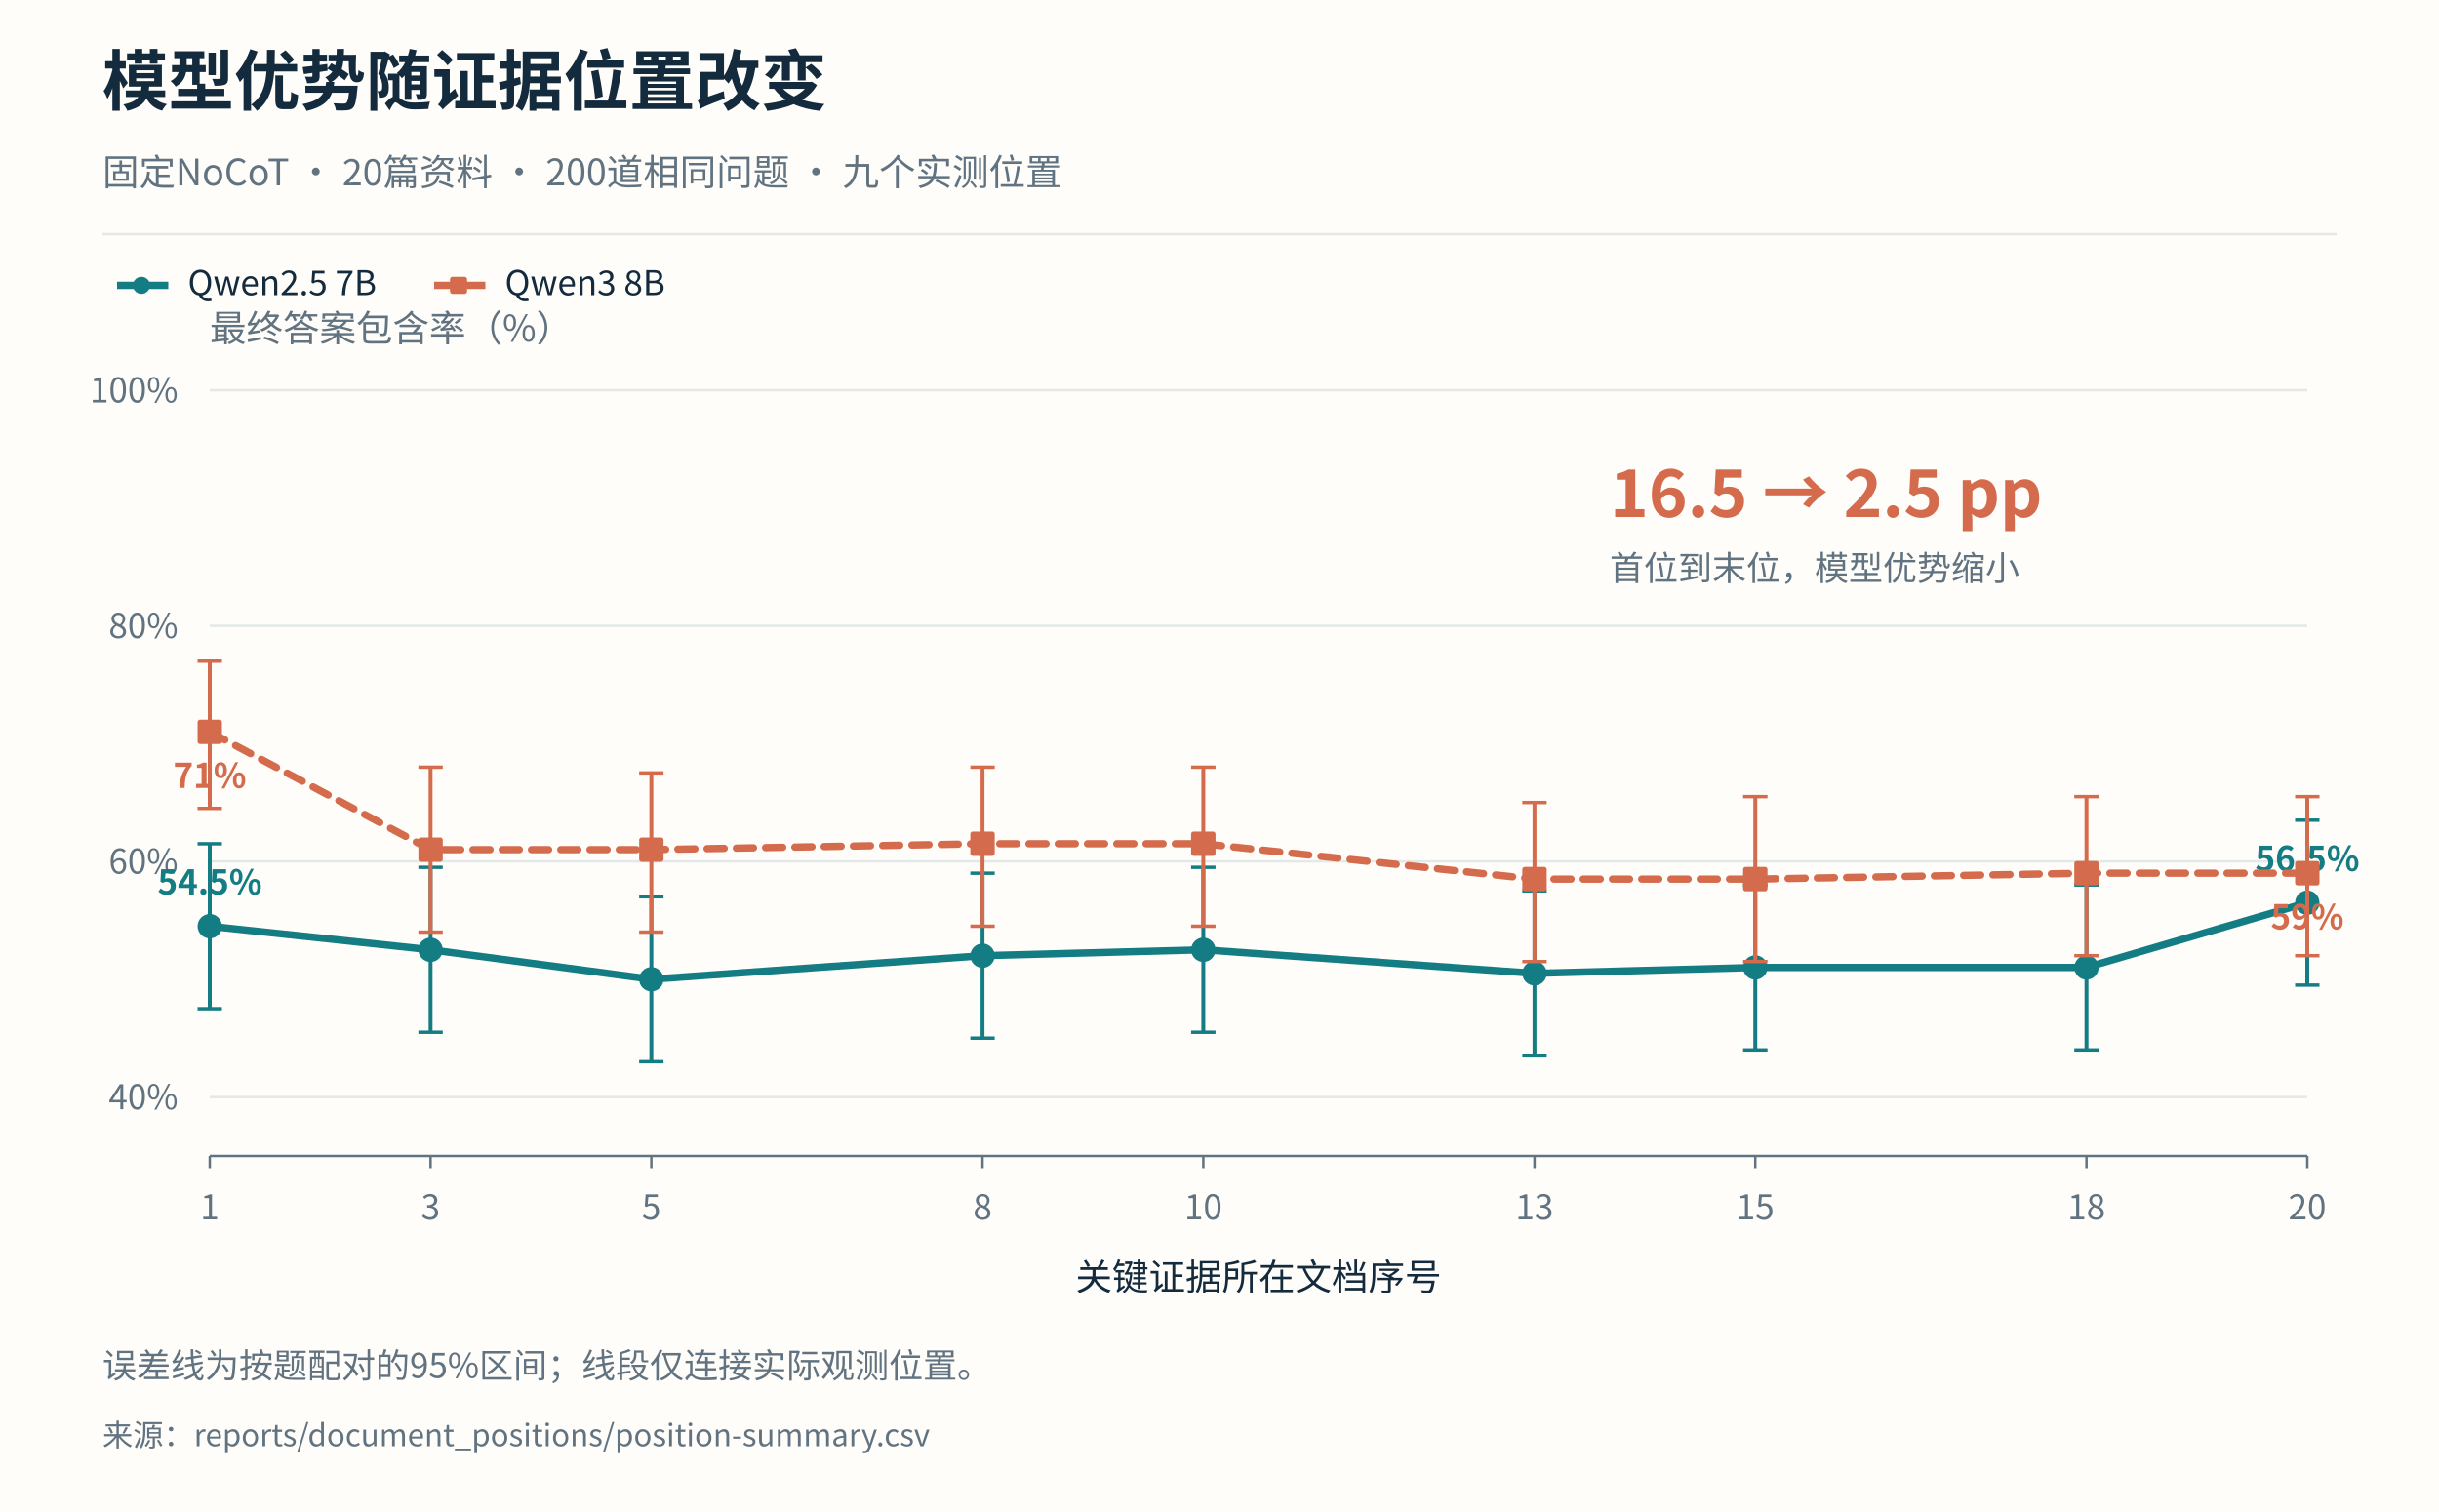
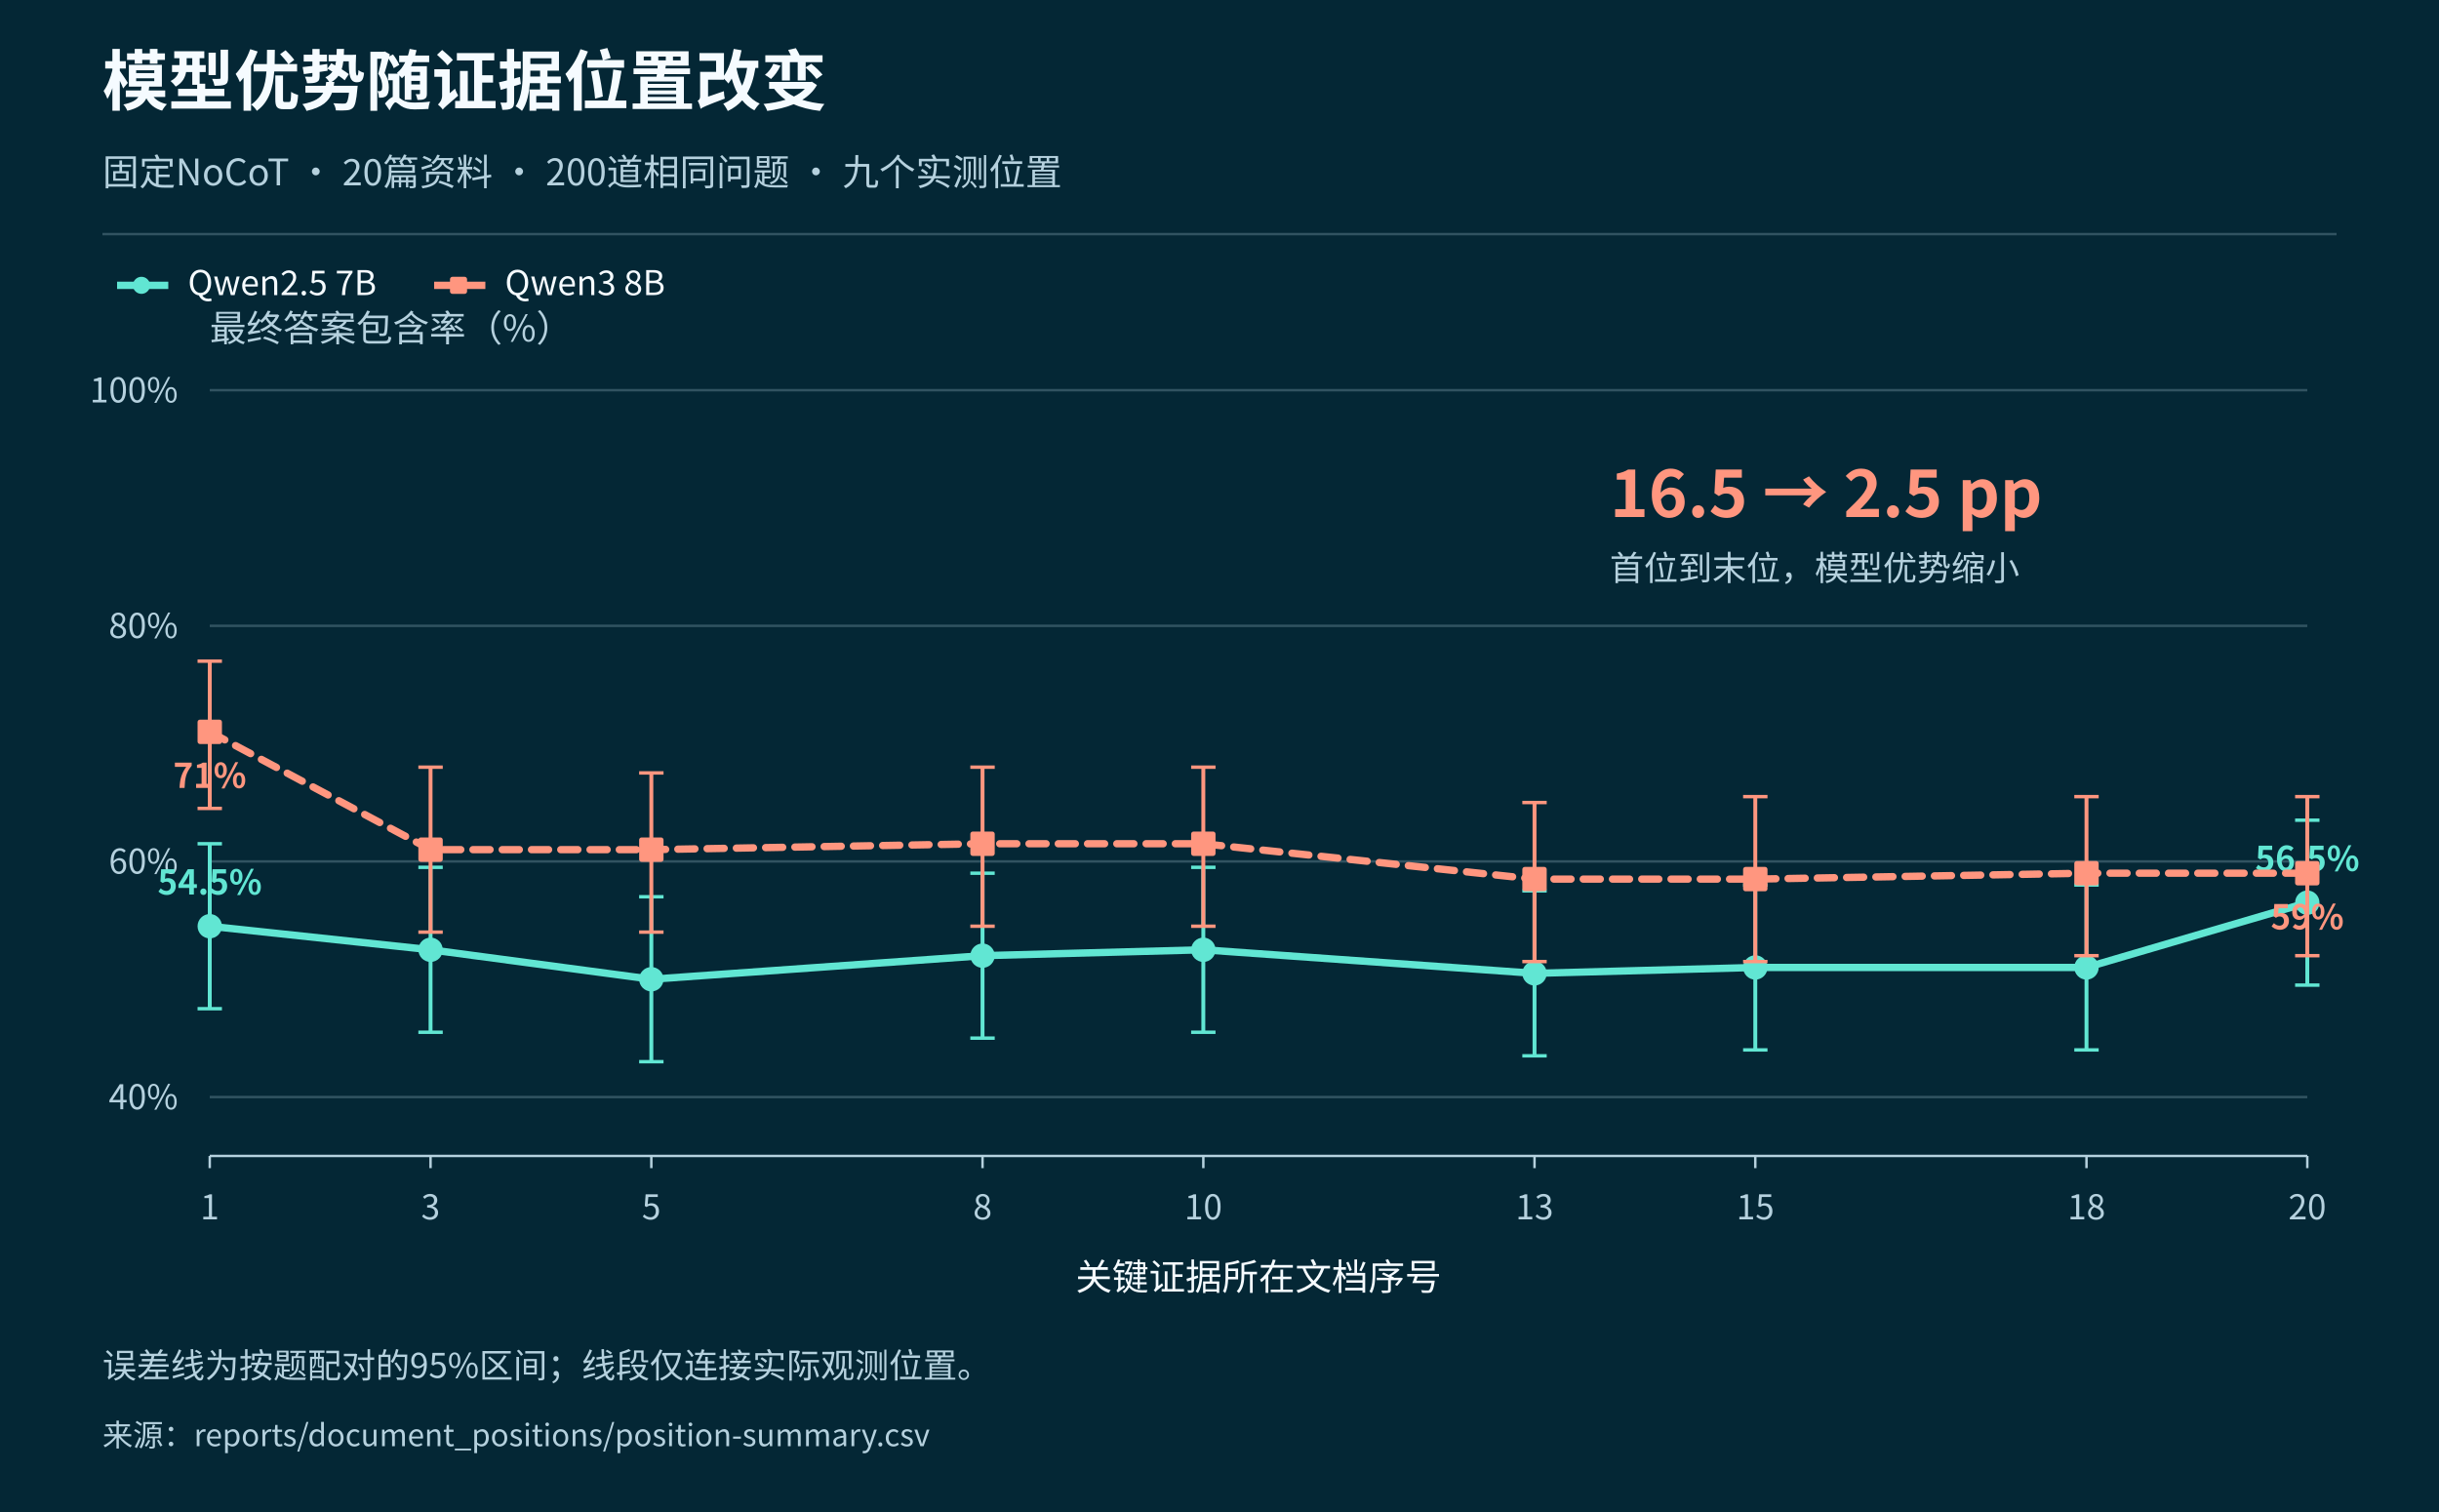
<svg xmlns="http://www.w3.org/2000/svg" width="1000" height="620" viewBox="0 0 1000 620" role="img" aria-labelledby="chart-title chart-desc">
-   <rect width="1000" height="620" fill="#fffdf9" />
+   <rect width="1000" height="620" fill="#042735" />
  <style>text{font-family:"PingFang SC","Microsoft YaHei","Noto Sans CJK SC",sans-serif;font-variant-numeric:tabular-nums}.point{cursor:default}.point:hover{stroke:#142b3d;stroke-width:2.5}</style>
-   <text x="42.00" y="43.00" font-size="27" fill="#142b3d" text-anchor="start" font-weight="650">模型优势随证据位置改变</text>
-   <text x="42.00" y="76.00" font-size="15" fill="#617381" text-anchor="start">固定NoCoT · 20篇资料 · 200道相同问题 · 九个实测位置</text>
-   <line x1="42.00" y1="96.00" x2="958.00" y2="96.00" stroke="#e2e9e8" stroke-width="1" />
-   <text x="42.00" y="565.00" font-size="14" fill="#617381" text-anchor="start">误差线为按题配对的95%区间；线段仅连接实际观测位置。</text>
-   <text x="42.00" y="593.00" font-size="12.5" fill="#617381" text-anchor="start">来源：reports/document_positions/position-summary.csv</text>
-   <line x1="48.00" y1="117.00" x2="69.00" y2="117.00" stroke="#147d83" stroke-width="3" />
-   <circle class="point" cx="58.00" cy="117.00" r="3.5" fill="#147d83" />
-   <text x="77.00" y="121.00" font-size="14" fill="#142b3d" text-anchor="start">Qwen2.5 7B</text>
-   <line x1="178.00" y1="117.00" x2="199.00" y2="117.00" stroke="#d46b4c" stroke-width="3" />
-   <rect class="point" x="184.50" y="113.50" width="7.0" height="7.0" rx="1" fill="#d46b4c" />
-   <text x="207.00" y="121.00" font-size="14" fill="#142b3d" text-anchor="start">Qwen3 8B</text>
-   <line x1="86.00" y1="449.85" x2="946.00" y2="449.85" stroke="#e2e9e8" stroke-width="1" />
-   <text x="73.00" y="454.85" font-size="14" fill="#617381" text-anchor="end">40%</text>
-   <line x1="86.00" y1="353.23" x2="946.00" y2="353.23" stroke="#e2e9e8" stroke-width="1" />
-   <text x="73.00" y="358.23" font-size="14" fill="#617381" text-anchor="end">60%</text>
-   <line x1="86.00" y1="256.62" x2="946.00" y2="256.62" stroke="#e2e9e8" stroke-width="1" />
-   <text x="73.00" y="261.62" font-size="14" fill="#617381" text-anchor="end">80%</text>
-   <line x1="86.00" y1="160.00" x2="946.00" y2="160.00" stroke="#e2e9e8" stroke-width="1" />
-   <text x="73.00" y="165.00" font-size="14" fill="#617381" text-anchor="end">100%</text>
-   <line x1="86.00" y1="474.00" x2="86.00" y2="479.00" stroke="#617381" stroke-width="1" />
-   <text x="86.00" y="500.00" font-size="14" fill="#617381" text-anchor="middle">1</text>
-   <line x1="176.53" y1="474.00" x2="176.53" y2="479.00" stroke="#617381" stroke-width="1" />
-   <text x="176.53" y="500.00" font-size="14" fill="#617381" text-anchor="middle">3</text>
-   <line x1="267.05" y1="474.00" x2="267.05" y2="479.00" stroke="#617381" stroke-width="1" />
-   <text x="267.05" y="500.00" font-size="14" fill="#617381" text-anchor="middle">5</text>
-   <line x1="402.84" y1="474.00" x2="402.84" y2="479.00" stroke="#617381" stroke-width="1" />
-   <text x="402.84" y="500.00" font-size="14" fill="#617381" text-anchor="middle">8</text>
-   <line x1="493.37" y1="474.00" x2="493.37" y2="479.00" stroke="#617381" stroke-width="1" />
-   <text x="493.37" y="500.00" font-size="14" fill="#617381" text-anchor="middle">10</text>
-   <line x1="629.16" y1="474.00" x2="629.16" y2="479.00" stroke="#617381" stroke-width="1" />
-   <text x="629.16" y="500.00" font-size="14" fill="#617381" text-anchor="middle">13</text>
-   <line x1="719.68" y1="474.00" x2="719.68" y2="479.00" stroke="#617381" stroke-width="1" />
-   <text x="719.68" y="500.00" font-size="14" fill="#617381" text-anchor="middle">15</text>
-   <line x1="855.47" y1="474.00" x2="855.47" y2="479.00" stroke="#617381" stroke-width="1" />
-   <text x="855.47" y="500.00" font-size="14" fill="#617381" text-anchor="middle">18</text>
-   <line x1="946.00" y1="474.00" x2="946.00" y2="479.00" stroke="#617381" stroke-width="1" />
-   <text x="946.00" y="500.00" font-size="14" fill="#617381" text-anchor="middle">20</text>
-   <line x1="86.00" y1="474.00" x2="946.00" y2="474.00" stroke="#617381" stroke-width="1" />
-   <text x="516.00" y="529.00" font-size="15" fill="#142b3d" text-anchor="middle">关键证据所在文档序号</text>
-   <text x="86.00" y="140.00" font-size="15" fill="#617381" text-anchor="start">最终答案包含率（%）</text>
-   <path d="M86.00,379.80 L176.53,389.46 L267.05,401.54 L402.84,391.88 L493.37,389.46 L629.16,399.12 L719.68,396.71 L855.47,396.71 L946.00,370.14" fill="none" stroke="#147d83" stroke-width="3" stroke-linecap="round" stroke-linejoin="round" />
-   <line x1="86.00" y1="413.62" x2="86.00" y2="345.98" stroke="#147d83" stroke-width="1.6" />
-   <line x1="81.00" y1="413.62" x2="91.00" y2="413.62" stroke="#147d83" stroke-width="1.4" />
-   <line x1="81.00" y1="345.98" x2="91.00" y2="345.98" stroke="#147d83" stroke-width="1.4" />
-   <circle class="point" cx="86.00" cy="379.80" r="5" fill="#147d83" />
-   <text x="86.00" y="366.80" font-size="14" fill="#147d83" text-anchor="middle" font-weight="650">54.5%</text>
-   <line x1="176.53" y1="423.28" x2="176.53" y2="355.65" stroke="#147d83" stroke-width="1.6" />
-   <line x1="171.53" y1="423.28" x2="181.53" y2="423.28" stroke="#147d83" stroke-width="1.4" />
-   <line x1="171.53" y1="355.65" x2="181.53" y2="355.65" stroke="#147d83" stroke-width="1.4" />
-   <circle class="point" cx="176.53" cy="389.46" r="5" fill="#147d83" />
-   <line x1="267.05" y1="435.35" x2="267.05" y2="367.72" stroke="#147d83" stroke-width="1.6" />
-   <line x1="262.05" y1="435.35" x2="272.05" y2="435.35" stroke="#147d83" stroke-width="1.4" />
-   <line x1="262.05" y1="367.72" x2="272.05" y2="367.72" stroke="#147d83" stroke-width="1.4" />
-   <circle class="point" cx="267.05" cy="401.54" r="5" fill="#147d83" />
-   <line x1="402.84" y1="425.69" x2="402.84" y2="358.06" stroke="#147d83" stroke-width="1.6" />
-   <line x1="397.84" y1="425.69" x2="407.84" y2="425.69" stroke="#147d83" stroke-width="1.4" />
-   <line x1="397.84" y1="358.06" x2="407.84" y2="358.06" stroke="#147d83" stroke-width="1.4" />
-   <circle class="point" cx="402.84" cy="391.88" r="5" fill="#147d83" />
-   <line x1="493.37" y1="423.28" x2="493.37" y2="355.65" stroke="#147d83" stroke-width="1.6" />
-   <line x1="488.37" y1="423.28" x2="498.37" y2="423.28" stroke="#147d83" stroke-width="1.4" />
-   <line x1="488.37" y1="355.65" x2="498.37" y2="355.65" stroke="#147d83" stroke-width="1.4" />
-   <circle class="point" cx="493.37" cy="389.46" r="5" fill="#147d83" />
-   <line x1="629.16" y1="432.94" x2="629.16" y2="365.31" stroke="#147d83" stroke-width="1.6" />
-   <line x1="624.16" y1="432.94" x2="634.16" y2="432.94" stroke="#147d83" stroke-width="1.4" />
-   <line x1="624.16" y1="365.31" x2="634.16" y2="365.31" stroke="#147d83" stroke-width="1.4" />
-   <circle class="point" cx="629.16" cy="399.12" r="5" fill="#147d83" />
-   <line x1="719.68" y1="430.52" x2="719.68" y2="362.89" stroke="#147d83" stroke-width="1.6" />
-   <line x1="714.68" y1="430.52" x2="724.68" y2="430.52" stroke="#147d83" stroke-width="1.4" />
-   <line x1="714.68" y1="362.89" x2="724.68" y2="362.89" stroke="#147d83" stroke-width="1.4" />
-   <circle class="point" cx="719.68" cy="396.71" r="5" fill="#147d83" />
-   <line x1="855.47" y1="430.52" x2="855.47" y2="362.89" stroke="#147d83" stroke-width="1.6" />
-   <line x1="850.47" y1="430.52" x2="860.47" y2="430.52" stroke="#147d83" stroke-width="1.4" />
-   <line x1="850.47" y1="362.89" x2="860.47" y2="362.89" stroke="#147d83" stroke-width="1.4" />
-   <circle class="point" cx="855.47" cy="396.71" r="5" fill="#147d83" />
-   <line x1="946.00" y1="403.95" x2="946.00" y2="336.32" stroke="#147d83" stroke-width="1.6" />
-   <line x1="941.00" y1="403.95" x2="951.00" y2="403.95" stroke="#147d83" stroke-width="1.4" />
-   <line x1="941.00" y1="336.32" x2="951.00" y2="336.32" stroke="#147d83" stroke-width="1.4" />
-   <circle class="point" cx="946.00" cy="370.14" r="5" fill="#147d83" />
-   <text x="946.00" y="357.14" font-size="14" fill="#147d83" text-anchor="middle" font-weight="650">56.5%</text>
-   <path d="M86.00,300.09 L176.53,348.40 L267.05,348.40 L402.84,345.98 L493.37,345.98 L629.16,360.48 L719.68,360.48 L855.47,358.06 L946.00,358.06" fill="none" stroke="#d46b4c" stroke-width="3" stroke-linecap="round" stroke-linejoin="round" stroke-dasharray="7 5" />
-   <line x1="86.00" y1="331.49" x2="86.00" y2="271.11" stroke="#d46b4c" stroke-width="1.6" />
-   <line x1="81.00" y1="331.49" x2="91.00" y2="331.49" stroke="#d46b4c" stroke-width="1.4" />
-   <line x1="81.00" y1="271.11" x2="91.00" y2="271.11" stroke="#d46b4c" stroke-width="1.4" />
-   <rect class="point" x="81.00" y="295.09" width="10" height="10" rx="1" fill="#d46b4c" />
-   <text x="86.00" y="323.09" font-size="14" fill="#d46b4c" text-anchor="middle" font-weight="650">71%</text>
-   <line x1="176.53" y1="382.22" x2="176.53" y2="314.58" stroke="#d46b4c" stroke-width="1.6" />
-   <line x1="171.53" y1="382.22" x2="181.53" y2="382.22" stroke="#d46b4c" stroke-width="1.4" />
-   <line x1="171.53" y1="314.58" x2="181.53" y2="314.58" stroke="#d46b4c" stroke-width="1.4" />
-   <rect class="point" x="171.53" y="343.40" width="10" height="10" rx="1" fill="#d46b4c" />
-   <line x1="267.05" y1="382.22" x2="267.05" y2="316.94" stroke="#d46b4c" stroke-width="1.6" />
-   <line x1="262.05" y1="382.22" x2="272.05" y2="382.22" stroke="#d46b4c" stroke-width="1.4" />
-   <line x1="262.05" y1="316.94" x2="272.05" y2="316.94" stroke="#d46b4c" stroke-width="1.4" />
-   <rect class="point" x="262.05" y="343.40" width="10" height="10" rx="1" fill="#d46b4c" />
-   <line x1="402.84" y1="379.80" x2="402.84" y2="314.58" stroke="#d46b4c" stroke-width="1.6" />
-   <line x1="397.84" y1="379.80" x2="407.84" y2="379.80" stroke="#d46b4c" stroke-width="1.4" />
-   <line x1="397.84" y1="314.58" x2="407.84" y2="314.58" stroke="#d46b4c" stroke-width="1.4" />
-   <rect class="point" x="397.84" y="340.98" width="10" height="10" rx="1" fill="#d46b4c" />
-   <line x1="493.37" y1="379.80" x2="493.37" y2="314.58" stroke="#d46b4c" stroke-width="1.6" />
-   <line x1="488.37" y1="379.80" x2="498.37" y2="379.80" stroke="#d46b4c" stroke-width="1.4" />
-   <line x1="488.37" y1="314.58" x2="498.37" y2="314.58" stroke="#d46b4c" stroke-width="1.4" />
-   <rect class="point" x="488.37" y="340.98" width="10" height="10" rx="1" fill="#d46b4c" />
-   <line x1="629.16" y1="394.29" x2="629.16" y2="329.08" stroke="#d46b4c" stroke-width="1.6" />
-   <line x1="624.16" y1="394.29" x2="634.16" y2="394.29" stroke="#d46b4c" stroke-width="1.4" />
-   <line x1="624.16" y1="329.08" x2="634.16" y2="329.08" stroke="#d46b4c" stroke-width="1.4" />
-   <rect class="point" x="624.16" y="355.48" width="10" height="10" rx="1" fill="#d46b4c" />
-   <line x1="719.68" y1="394.29" x2="719.68" y2="326.66" stroke="#d46b4c" stroke-width="1.6" />
-   <line x1="714.68" y1="394.29" x2="724.68" y2="394.29" stroke="#d46b4c" stroke-width="1.4" />
-   <line x1="714.68" y1="326.66" x2="724.68" y2="326.66" stroke="#d46b4c" stroke-width="1.4" />
-   <rect class="point" x="714.68" y="355.48" width="10" height="10" rx="1" fill="#d46b4c" />
-   <line x1="855.47" y1="391.88" x2="855.47" y2="326.66" stroke="#d46b4c" stroke-width="1.6" />
-   <line x1="850.47" y1="391.88" x2="860.47" y2="391.88" stroke="#d46b4c" stroke-width="1.4" />
-   <line x1="850.47" y1="326.66" x2="860.47" y2="326.66" stroke="#d46b4c" stroke-width="1.4" />
-   <rect class="point" x="850.47" y="353.06" width="10" height="10" rx="1" fill="#d46b4c" />
-   <line x1="946.00" y1="391.88" x2="946.00" y2="326.66" stroke="#d46b4c" stroke-width="1.6" />
-   <line x1="941.00" y1="391.88" x2="951.00" y2="391.88" stroke="#d46b4c" stroke-width="1.4" />
-   <line x1="941.00" y1="326.66" x2="951.00" y2="326.66" stroke="#d46b4c" stroke-width="1.4" />
-   <rect class="point" x="941.00" y="353.06" width="10" height="10" rx="1" fill="#d46b4c" />
-   <text x="946.00" y="381.06" font-size="14" fill="#d46b4c" text-anchor="middle" font-weight="650">59%</text>
-   <text x="660.00" y="212.00" font-size="27" fill="#d46b4c" text-anchor="start" font-weight="650">16.5 → 2.5 pp</text>
-   <text x="660.00" y="238.00" font-size="14" fill="#617381" text-anchor="start">首位到末位，模型优势缩小</text>
+   <text x="42.00" y="43.00" font-size="27" fill="#f5fbff" text-anchor="start" font-weight="650">模型优势随证据位置改变</text>
+   <text x="42.00" y="76.00" font-size="15" fill="#b5d1de" text-anchor="start">固定NoCoT · 20篇资料 · 200道相同问题 · 九个实测位置</text>
+   <line x1="42.00" y1="96.00" x2="958.00" y2="96.00" stroke="#315361" stroke-width="1" />
+   <text x="42.00" y="565.00" font-size="14" fill="#b5d1de" text-anchor="start">误差线为按题配对的95%区间；线段仅连接实际观测位置。</text>
+   <text x="42.00" y="593.00" font-size="12.5" fill="#b5d1de" text-anchor="start">来源：reports/document_positions/position-summary.csv</text>
+   <line x1="48.00" y1="117.00" x2="69.00" y2="117.00" stroke="#61e6d3" stroke-width="3" />
+   <circle class="point" cx="58.00" cy="117.00" r="3.5" fill="#61e6d3" />
+   <text x="77.00" y="121.00" font-size="14" fill="#f5fbff" text-anchor="start">Qwen2.5 7B</text>
+   <line x1="178.00" y1="117.00" x2="199.00" y2="117.00" stroke="#ff967f" stroke-width="3" />
+   <rect class="point" x="184.50" y="113.50" width="7.0" height="7.0" rx="1" fill="#ff967f" />
+   <text x="207.00" y="121.00" font-size="14" fill="#f5fbff" text-anchor="start">Qwen3 8B</text>
+   <line x1="86.00" y1="449.85" x2="946.00" y2="449.85" stroke="#315361" stroke-width="1" />
+   <text x="73.00" y="454.85" font-size="14" fill="#b5d1de" text-anchor="end">40%</text>
+   <line x1="86.00" y1="353.23" x2="946.00" y2="353.23" stroke="#315361" stroke-width="1" />
+   <text x="73.00" y="358.23" font-size="14" fill="#b5d1de" text-anchor="end">60%</text>
+   <line x1="86.00" y1="256.62" x2="946.00" y2="256.62" stroke="#315361" stroke-width="1" />
+   <text x="73.00" y="261.62" font-size="14" fill="#b5d1de" text-anchor="end">80%</text>
+   <line x1="86.00" y1="160.00" x2="946.00" y2="160.00" stroke="#315361" stroke-width="1" />
+   <text x="73.00" y="165.00" font-size="14" fill="#b5d1de" text-anchor="end">100%</text>
+   <line x1="86.00" y1="474.00" x2="86.00" y2="479.00" stroke="#b5d1de" stroke-width="1" />
+   <text x="86.00" y="500.00" font-size="14" fill="#b5d1de" text-anchor="middle">1</text>
+   <line x1="176.53" y1="474.00" x2="176.53" y2="479.00" stroke="#b5d1de" stroke-width="1" />
+   <text x="176.53" y="500.00" font-size="14" fill="#b5d1de" text-anchor="middle">3</text>
+   <line x1="267.05" y1="474.00" x2="267.05" y2="479.00" stroke="#b5d1de" stroke-width="1" />
+   <text x="267.05" y="500.00" font-size="14" fill="#b5d1de" text-anchor="middle">5</text>
+   <line x1="402.84" y1="474.00" x2="402.84" y2="479.00" stroke="#b5d1de" stroke-width="1" />
+   <text x="402.84" y="500.00" font-size="14" fill="#b5d1de" text-anchor="middle">8</text>
+   <line x1="493.37" y1="474.00" x2="493.37" y2="479.00" stroke="#b5d1de" stroke-width="1" />
+   <text x="493.37" y="500.00" font-size="14" fill="#b5d1de" text-anchor="middle">10</text>
+   <line x1="629.16" y1="474.00" x2="629.16" y2="479.00" stroke="#b5d1de" stroke-width="1" />
+   <text x="629.16" y="500.00" font-size="14" fill="#b5d1de" text-anchor="middle">13</text>
+   <line x1="719.68" y1="474.00" x2="719.68" y2="479.00" stroke="#b5d1de" stroke-width="1" />
+   <text x="719.68" y="500.00" font-size="14" fill="#b5d1de" text-anchor="middle">15</text>
+   <line x1="855.47" y1="474.00" x2="855.47" y2="479.00" stroke="#b5d1de" stroke-width="1" />
+   <text x="855.47" y="500.00" font-size="14" fill="#b5d1de" text-anchor="middle">18</text>
+   <line x1="946.00" y1="474.00" x2="946.00" y2="479.00" stroke="#b5d1de" stroke-width="1" />
+   <text x="946.00" y="500.00" font-size="14" fill="#b5d1de" text-anchor="middle">20</text>
+   <line x1="86.00" y1="474.00" x2="946.00" y2="474.00" stroke="#b5d1de" stroke-width="1" />
+   <text x="516.00" y="529.00" font-size="15" fill="#f5fbff" text-anchor="middle">关键证据所在文档序号</text>
+   <text x="86.00" y="140.00" font-size="15" fill="#b5d1de" text-anchor="start">最终答案包含率（%）</text>
+   <path d="M86.00,379.80 L176.53,389.46 L267.05,401.54 L402.84,391.88 L493.37,389.46 L629.16,399.12 L719.68,396.71 L855.47,396.71 L946.00,370.14" fill="none" stroke="#61e6d3" stroke-width="3" stroke-linecap="round" stroke-linejoin="round" />
+   <line x1="86.00" y1="413.62" x2="86.00" y2="345.98" stroke="#61e6d3" stroke-width="1.6" />
+   <line x1="81.00" y1="413.62" x2="91.00" y2="413.62" stroke="#61e6d3" stroke-width="1.4" />
+   <line x1="81.00" y1="345.98" x2="91.00" y2="345.98" stroke="#61e6d3" stroke-width="1.4" />
+   <circle class="point" cx="86.00" cy="379.80" r="5" fill="#61e6d3" />
+   <text x="86.00" y="366.80" font-size="14" fill="#61e6d3" text-anchor="middle" font-weight="650">54.5%</text>
+   <line x1="176.53" y1="423.28" x2="176.53" y2="355.65" stroke="#61e6d3" stroke-width="1.6" />
+   <line x1="171.53" y1="423.28" x2="181.53" y2="423.28" stroke="#61e6d3" stroke-width="1.4" />
+   <line x1="171.53" y1="355.65" x2="181.53" y2="355.65" stroke="#61e6d3" stroke-width="1.4" />
+   <circle class="point" cx="176.53" cy="389.46" r="5" fill="#61e6d3" />
+   <line x1="267.05" y1="435.35" x2="267.05" y2="367.72" stroke="#61e6d3" stroke-width="1.6" />
+   <line x1="262.05" y1="435.35" x2="272.05" y2="435.35" stroke="#61e6d3" stroke-width="1.4" />
+   <line x1="262.05" y1="367.72" x2="272.05" y2="367.72" stroke="#61e6d3" stroke-width="1.4" />
+   <circle class="point" cx="267.05" cy="401.54" r="5" fill="#61e6d3" />
+   <line x1="402.84" y1="425.69" x2="402.84" y2="358.06" stroke="#61e6d3" stroke-width="1.6" />
+   <line x1="397.84" y1="425.69" x2="407.84" y2="425.69" stroke="#61e6d3" stroke-width="1.4" />
+   <line x1="397.84" y1="358.06" x2="407.84" y2="358.06" stroke="#61e6d3" stroke-width="1.4" />
+   <circle class="point" cx="402.84" cy="391.88" r="5" fill="#61e6d3" />
+   <line x1="493.37" y1="423.28" x2="493.37" y2="355.65" stroke="#61e6d3" stroke-width="1.6" />
+   <line x1="488.37" y1="423.28" x2="498.37" y2="423.28" stroke="#61e6d3" stroke-width="1.4" />
+   <line x1="488.37" y1="355.65" x2="498.37" y2="355.65" stroke="#61e6d3" stroke-width="1.4" />
+   <circle class="point" cx="493.37" cy="389.46" r="5" fill="#61e6d3" />
+   <line x1="629.16" y1="432.94" x2="629.16" y2="365.31" stroke="#61e6d3" stroke-width="1.6" />
+   <line x1="624.16" y1="432.94" x2="634.16" y2="432.94" stroke="#61e6d3" stroke-width="1.4" />
+   <line x1="624.16" y1="365.31" x2="634.16" y2="365.31" stroke="#61e6d3" stroke-width="1.4" />
+   <circle class="point" cx="629.16" cy="399.12" r="5" fill="#61e6d3" />
+   <line x1="719.68" y1="430.52" x2="719.68" y2="362.89" stroke="#61e6d3" stroke-width="1.6" />
+   <line x1="714.68" y1="430.52" x2="724.68" y2="430.52" stroke="#61e6d3" stroke-width="1.4" />
+   <line x1="714.68" y1="362.89" x2="724.68" y2="362.89" stroke="#61e6d3" stroke-width="1.4" />
+   <circle class="point" cx="719.68" cy="396.71" r="5" fill="#61e6d3" />
+   <line x1="855.47" y1="430.52" x2="855.47" y2="362.89" stroke="#61e6d3" stroke-width="1.6" />
+   <line x1="850.47" y1="430.52" x2="860.47" y2="430.52" stroke="#61e6d3" stroke-width="1.4" />
+   <line x1="850.47" y1="362.89" x2="860.47" y2="362.89" stroke="#61e6d3" stroke-width="1.4" />
+   <circle class="point" cx="855.47" cy="396.71" r="5" fill="#61e6d3" />
+   <line x1="946.00" y1="403.95" x2="946.00" y2="336.32" stroke="#61e6d3" stroke-width="1.6" />
+   <line x1="941.00" y1="403.95" x2="951.00" y2="403.95" stroke="#61e6d3" stroke-width="1.4" />
+   <line x1="941.00" y1="336.32" x2="951.00" y2="336.32" stroke="#61e6d3" stroke-width="1.4" />
+   <circle class="point" cx="946.00" cy="370.14" r="5" fill="#61e6d3" />
+   <text x="946.00" y="357.14" font-size="14" fill="#61e6d3" text-anchor="middle" font-weight="650">56.5%</text>
+   <path d="M86.00,300.09 L176.53,348.40 L267.05,348.40 L402.84,345.98 L493.37,345.98 L629.16,360.48 L719.68,360.48 L855.47,358.06 L946.00,358.06" fill="none" stroke="#ff967f" stroke-width="3" stroke-linecap="round" stroke-linejoin="round" stroke-dasharray="7 5" />
+   <line x1="86.00" y1="331.49" x2="86.00" y2="271.11" stroke="#ff967f" stroke-width="1.6" />
+   <line x1="81.00" y1="331.49" x2="91.00" y2="331.49" stroke="#ff967f" stroke-width="1.4" />
+   <line x1="81.00" y1="271.11" x2="91.00" y2="271.11" stroke="#ff967f" stroke-width="1.4" />
+   <rect class="point" x="81.00" y="295.09" width="10" height="10" rx="1" fill="#ff967f" />
+   <text x="86.00" y="323.09" font-size="14" fill="#ff967f" text-anchor="middle" font-weight="650">71%</text>
+   <line x1="176.53" y1="382.22" x2="176.53" y2="314.58" stroke="#ff967f" stroke-width="1.6" />
+   <line x1="171.53" y1="382.22" x2="181.53" y2="382.22" stroke="#ff967f" stroke-width="1.4" />
+   <line x1="171.53" y1="314.58" x2="181.53" y2="314.58" stroke="#ff967f" stroke-width="1.4" />
+   <rect class="point" x="171.53" y="343.40" width="10" height="10" rx="1" fill="#ff967f" />
+   <line x1="267.05" y1="382.22" x2="267.05" y2="316.94" stroke="#ff967f" stroke-width="1.6" />
+   <line x1="262.05" y1="382.22" x2="272.05" y2="382.22" stroke="#ff967f" stroke-width="1.4" />
+   <line x1="262.05" y1="316.94" x2="272.05" y2="316.94" stroke="#ff967f" stroke-width="1.4" />
+   <rect class="point" x="262.05" y="343.40" width="10" height="10" rx="1" fill="#ff967f" />
+   <line x1="402.84" y1="379.80" x2="402.84" y2="314.58" stroke="#ff967f" stroke-width="1.6" />
+   <line x1="397.84" y1="379.80" x2="407.84" y2="379.80" stroke="#ff967f" stroke-width="1.4" />
+   <line x1="397.84" y1="314.58" x2="407.84" y2="314.58" stroke="#ff967f" stroke-width="1.4" />
+   <rect class="point" x="397.84" y="340.98" width="10" height="10" rx="1" fill="#ff967f" />
+   <line x1="493.37" y1="379.80" x2="493.37" y2="314.58" stroke="#ff967f" stroke-width="1.6" />
+   <line x1="488.37" y1="379.80" x2="498.37" y2="379.80" stroke="#ff967f" stroke-width="1.4" />
+   <line x1="488.37" y1="314.58" x2="498.37" y2="314.58" stroke="#ff967f" stroke-width="1.4" />
+   <rect class="point" x="488.37" y="340.98" width="10" height="10" rx="1" fill="#ff967f" />
+   <line x1="629.16" y1="394.29" x2="629.16" y2="329.08" stroke="#ff967f" stroke-width="1.6" />
+   <line x1="624.16" y1="394.29" x2="634.16" y2="394.29" stroke="#ff967f" stroke-width="1.4" />
+   <line x1="624.16" y1="329.08" x2="634.16" y2="329.08" stroke="#ff967f" stroke-width="1.4" />
+   <rect class="point" x="624.16" y="355.48" width="10" height="10" rx="1" fill="#ff967f" />
+   <line x1="719.68" y1="394.29" x2="719.68" y2="326.66" stroke="#ff967f" stroke-width="1.6" />
+   <line x1="714.68" y1="394.29" x2="724.68" y2="394.29" stroke="#ff967f" stroke-width="1.4" />
+   <line x1="714.68" y1="326.66" x2="724.68" y2="326.66" stroke="#ff967f" stroke-width="1.4" />
+   <rect class="point" x="714.68" y="355.48" width="10" height="10" rx="1" fill="#ff967f" />
+   <line x1="855.47" y1="391.88" x2="855.47" y2="326.66" stroke="#ff967f" stroke-width="1.6" />
+   <line x1="850.47" y1="391.88" x2="860.47" y2="391.88" stroke="#ff967f" stroke-width="1.4" />
+   <line x1="850.47" y1="326.66" x2="860.47" y2="326.66" stroke="#ff967f" stroke-width="1.4" />
+   <rect class="point" x="850.47" y="353.06" width="10" height="10" rx="1" fill="#ff967f" />
+   <line x1="946.00" y1="391.88" x2="946.00" y2="326.66" stroke="#ff967f" stroke-width="1.6" />
+   <line x1="941.00" y1="391.88" x2="951.00" y2="391.88" stroke="#ff967f" stroke-width="1.4" />
+   <line x1="941.00" y1="326.66" x2="951.00" y2="326.66" stroke="#ff967f" stroke-width="1.4" />
+   <rect class="point" x="941.00" y="353.06" width="10" height="10" rx="1" fill="#ff967f" />
+   <text x="946.00" y="381.06" font-size="14" fill="#ff967f" text-anchor="middle" font-weight="650">59%</text>
+   <text x="660.00" y="212.00" font-size="27" fill="#ff967f" text-anchor="start" font-weight="650">16.5 → 2.5 pp</text>
+   <text x="660.00" y="238.00" font-size="14" fill="#b5d1de" text-anchor="start">首位到末位，模型优势缩小</text>
</svg>
